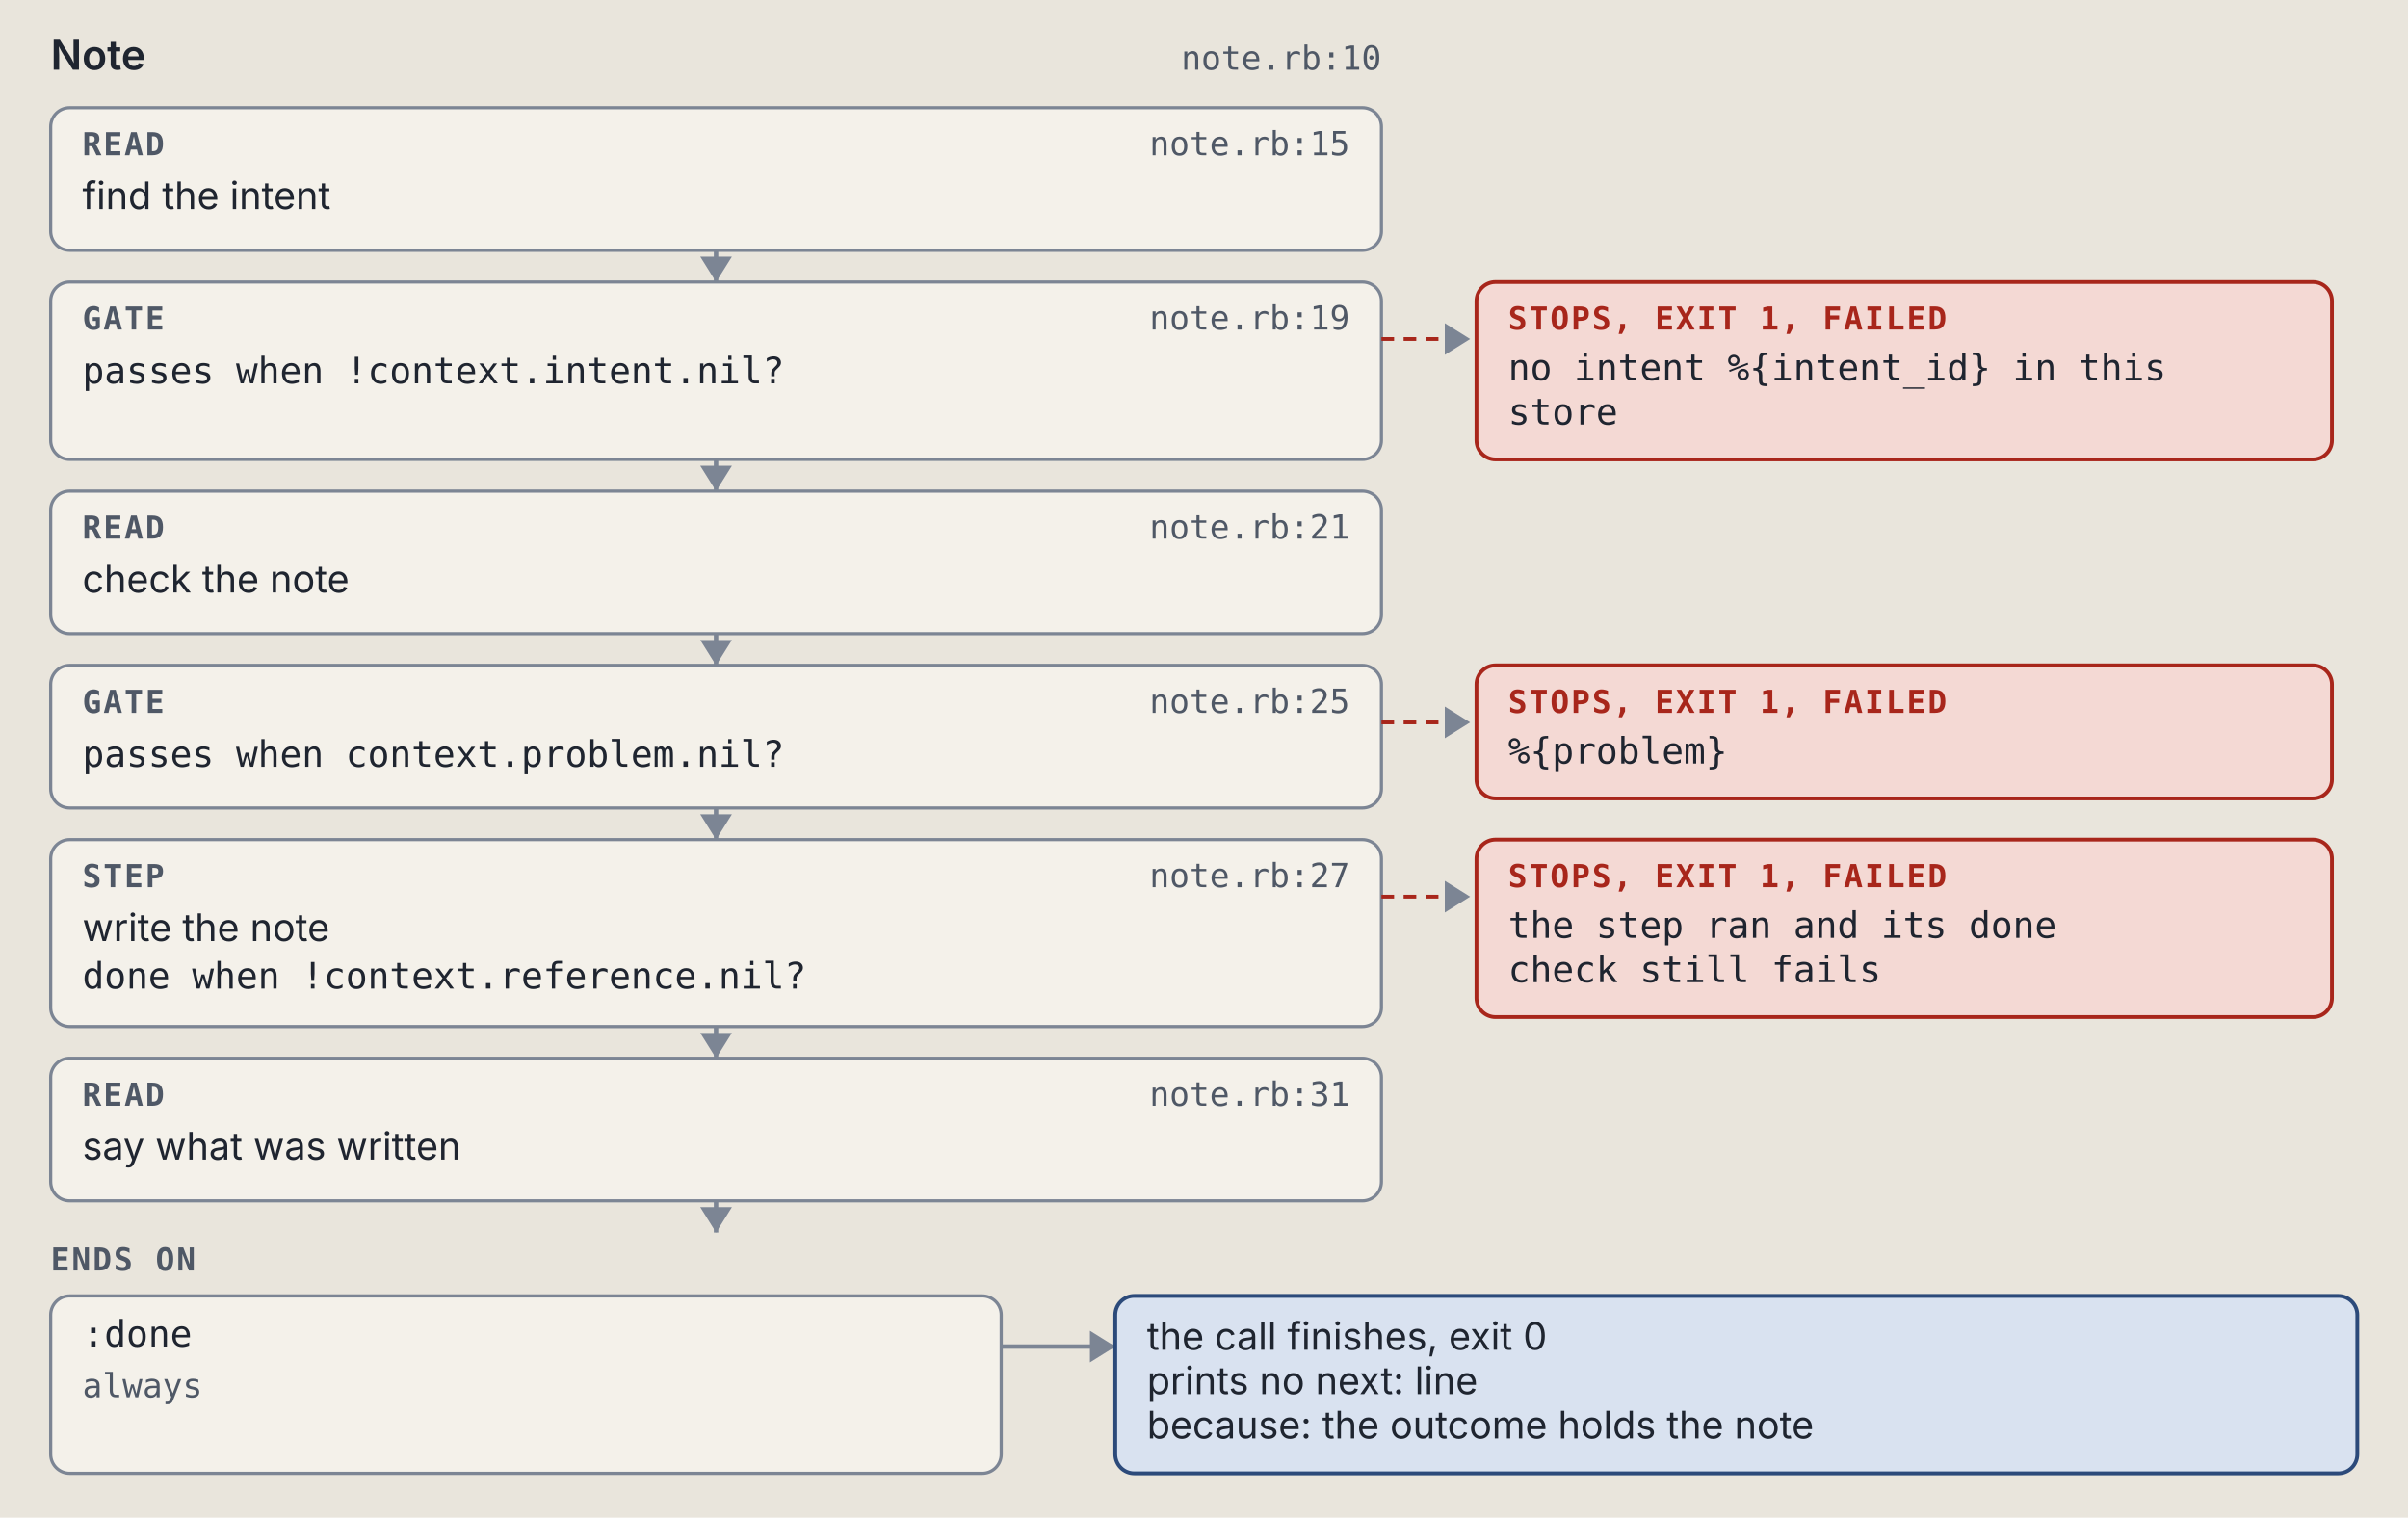
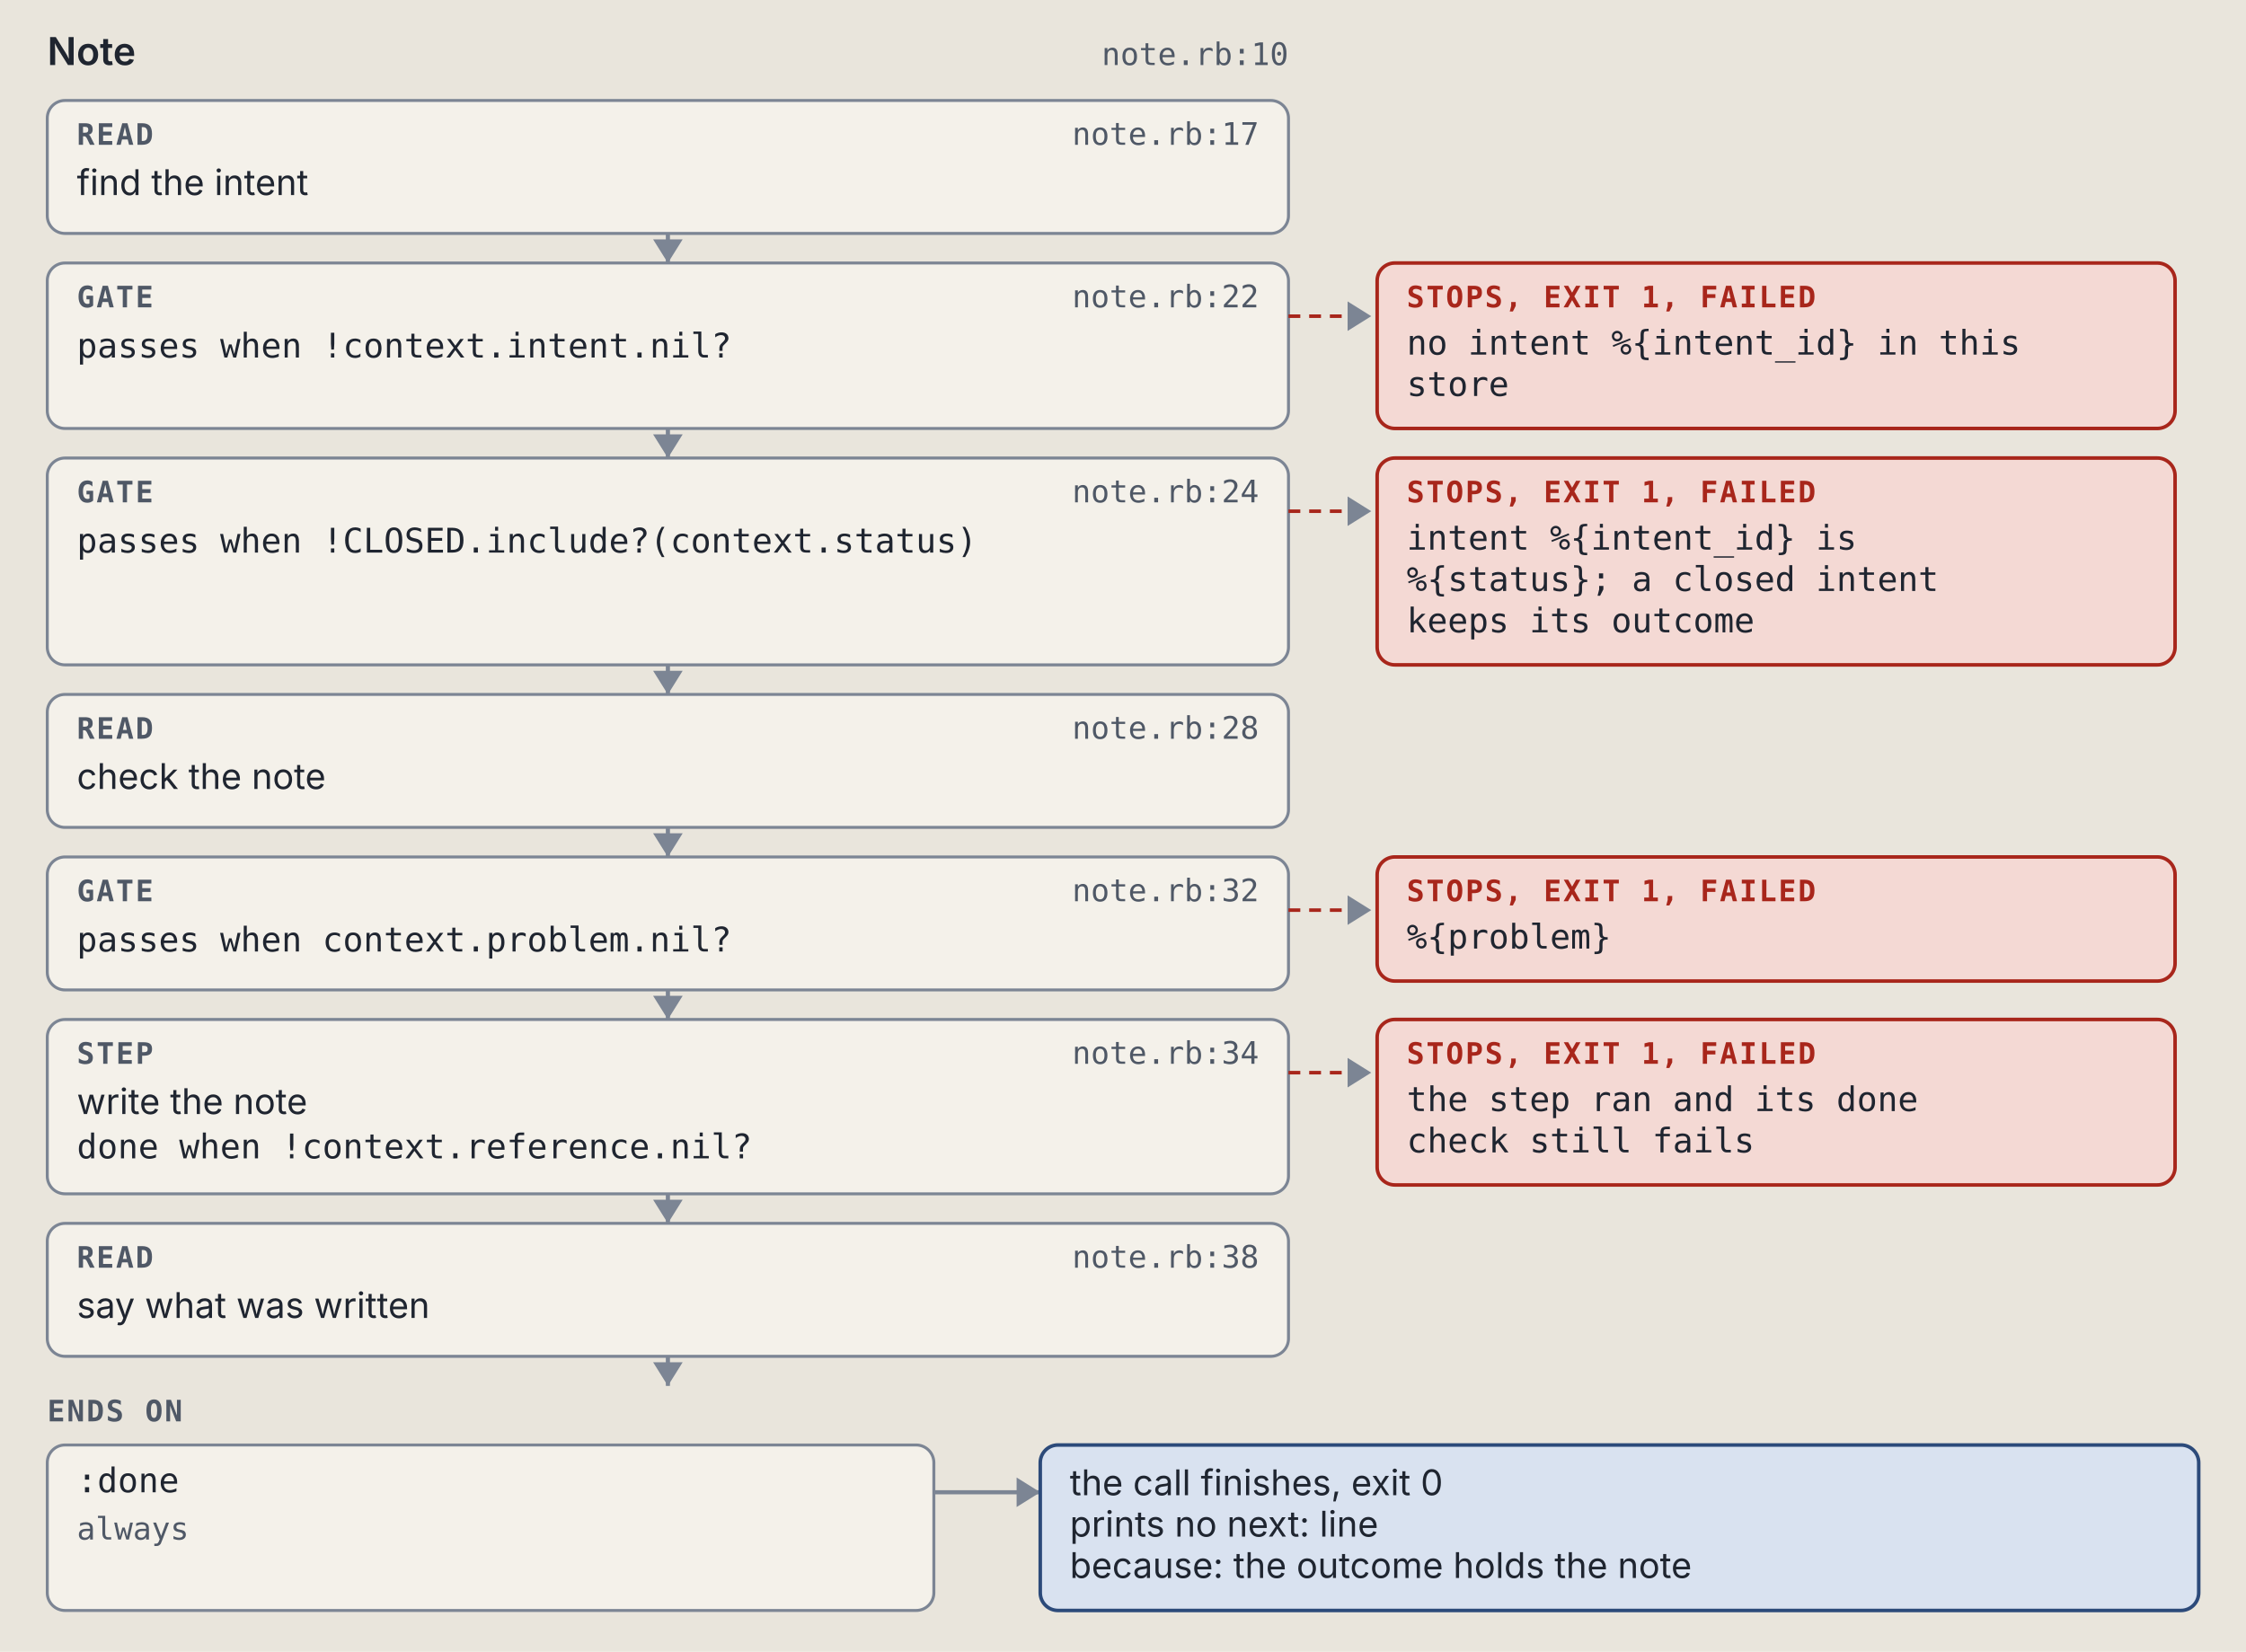
- <svg xmlns="http://www.w3.org/2000/svg" viewBox="0 0 760 479" width="760" height="479" role="img" xml:space="preserve">
+ <svg xmlns="http://www.w3.org/2000/svg" viewBox="0 0 760 559" width="760" height="559" role="img" xml:space="preserve">
  <style>.ground { fill: #e9e5dc; }
.card { fill: #f4f1ea; stroke: #7c8594; stroke-width: 1; }
.lane-code { fill: #d5e8e3; stroke: #0d6b61; stroke-width: 1.5; }
.lane-agent { fill: #f1e2c7; stroke: #9a5508; stroke-width: 1.5; }
.stop-refusal { fill: #e4dcf5; stroke: #5b35b0; stroke-width: 1.2; }
.stop-failure { fill: #f4d9d4; stroke: #a8261b; stroke-width: 1.2; }
.end { fill: #d9e2f0; stroke: #2c4a7a; stroke-width: 1.2; }
.wire { fill: none; stroke: #7c8594; stroke-width: 1.4; }
.wire-read { fill: none; stroke: #7c8594; stroke-width: 1.4; stroke-dasharray: 5 3; }
.wire-refusal { fill: none; stroke: #5b35b0; stroke-width: 1.2; stroke-dasharray: 4 3; }
.wire-failure { fill: none; stroke: #a8261b; stroke-width: 1.2; stroke-dasharray: 4 3; }
.head { fill: #7c8594; }
.t { fill: #1f2530; font: 12px "IBM Plex Sans", system-ui, -apple-system, "Segoe UI", sans-serif; }
.tb { fill: #1f2530; font: 600 13px "IBM Plex Sans", system-ui, -apple-system, "Segoe UI", sans-serif; }
.tm { fill: #1f2530; font: 11.5px "IBM Plex Mono", ui-monospace, Menlo, Consolas, monospace; }
.tag { font: 600 10px "IBM Plex Mono", ui-monospace, Menlo, Consolas, monospace; letter-spacing: .06em; }
.tag-code { fill: #0d6b61; } .tag-agent { fill: #9a5508; } .tag-refusal { fill: #5b35b0; }
.tag-failure { fill: #a8261b; } .tag-end { fill: #2c4a7a; } .tag-muted { fill: #4f5866; }
.tm.tag-muted { font-size: 10.5px; }
.db { fill: #d9e2f0; stroke: #2c4a7a; stroke-width: 1.2; }
.codebox { fill: #f4f1ea; stroke: #7c8594; stroke-width: 1; }
.cx { fill: #1f2530; font: 12px "IBM Plex Mono", ui-monospace, Menlo, Consolas, monospace; white-space: pre; }
.cx-n { fill: #4f5866; font: 11px "IBM Plex Mono", ui-monospace, Menlo, Consolas, monospace; }
.cx-k { fill: #5b35b0; } .cx-s { fill: #9a5508; } .cx-y { fill: #0d6b61; }
.cx-w { fill: #2c4a7a; font-weight: 600; } .cx-t { fill: #a8261b; } .cx-c { fill: #4f5866; font-style: italic; }
.badge { fill: #2c4a7a; } .badge-t { fill: #e9e5dc; font: 600 11px "IBM Plex Mono", ui-monospace, Menlo, Consolas, monospace; }
.bracket { fill: none; stroke: #2c4a7a; stroke-width: 1.4; }
.term { fill: #16191e; stroke: #7c8594; stroke-width: 1; }
.term-t { fill: #e6e2d8; font: 12px "IBM Plex Mono", ui-monospace, Menlo, Consolas, monospace; }
.term-p { fill: #8fd18f; font: 12px "IBM Plex Mono", ui-monospace, Menlo, Consolas, monospace; }
.term-m { fill: #a3abb6; font: 12px "IBM Plex Mono", ui-monospace, Menlo, Consolas, monospace; }
.big { font: 700 36px "IBM Plex Mono", ui-monospace, Menlo, Consolas, monospace; }

@media (prefers-color-scheme: dark) {
.ground { fill: #171a1f; }
.card { fill: #20242b; stroke: #8a93a2; stroke-width: 1; }
.lane-code { fill: #173a36; stroke: #5cc4b4; stroke-width: 1.5; }
.lane-agent { fill: #3d2e17; stroke: #e5a95a; stroke-width: 1.5; }
.stop-refusal { fill: #2d2445; stroke: #b59cf2; stroke-width: 1.2; }
.stop-failure { fill: #45211e; stroke: #f2958a; stroke-width: 1.2; }
.end { fill: #1f2c42; stroke: #97b6e8; stroke-width: 1.2; }
.wire { fill: none; stroke: #8a93a2; stroke-width: 1.4; }
.wire-read { fill: none; stroke: #8a93a2; stroke-width: 1.4; stroke-dasharray: 5 3; }
.wire-refusal { fill: none; stroke: #b59cf2; stroke-width: 1.2; stroke-dasharray: 4 3; }
.wire-failure { fill: none; stroke: #f2958a; stroke-width: 1.2; stroke-dasharray: 4 3; }
.head { fill: #8a93a2; }
.t { fill: #e8e4da; font: 12px "IBM Plex Sans", system-ui, -apple-system, "Segoe UI", sans-serif; }
.tb { fill: #e8e4da; font: 600 13px "IBM Plex Sans", system-ui, -apple-system, "Segoe UI", sans-serif; }
.tm { fill: #e8e4da; font: 11.5px "IBM Plex Mono", ui-monospace, Menlo, Consolas, monospace; }
.tag { font: 600 10px "IBM Plex Mono", ui-monospace, Menlo, Consolas, monospace; letter-spacing: .06em; }
.tag-code { fill: #5cc4b4; } .tag-agent { fill: #e5a95a; } .tag-refusal { fill: #b59cf2; }
.tag-failure { fill: #f2958a; } .tag-end { fill: #97b6e8; } .tag-muted { fill: #b3b9c3; }
.tm.tag-muted { font-size: 10.5px; }
.db { fill: #1f2c42; stroke: #97b6e8; stroke-width: 1.2; }
.codebox { fill: #20242b; stroke: #8a93a2; stroke-width: 1; }
.cx { fill: #e8e4da; font: 12px "IBM Plex Mono", ui-monospace, Menlo, Consolas, monospace; white-space: pre; }
.cx-n { fill: #b3b9c3; font: 11px "IBM Plex Mono", ui-monospace, Menlo, Consolas, monospace; }
.cx-k { fill: #b59cf2; } .cx-s { fill: #e5a95a; } .cx-y { fill: #5cc4b4; }
.cx-w { fill: #97b6e8; font-weight: 600; } .cx-t { fill: #f2958a; } .cx-c { fill: #b3b9c3; font-style: italic; }
.badge { fill: #97b6e8; } .badge-t { fill: #171a1f; font: 600 11px "IBM Plex Mono", ui-monospace, Menlo, Consolas, monospace; }
.bracket { fill: none; stroke: #97b6e8; stroke-width: 1.4; }
.term { fill: #16191e; stroke: #8a93a2; stroke-width: 1; }
.term-t { fill: #e6e2d8; font: 12px "IBM Plex Mono", ui-monospace, Menlo, Consolas, monospace; }
.term-p { fill: #8fd18f; font: 12px "IBM Plex Mono", ui-monospace, Menlo, Consolas, monospace; }
.term-m { fill: #a3abb6; font: 12px "IBM Plex Mono", ui-monospace, Menlo, Consolas, monospace; }
.big { font: 700 36px "IBM Plex Mono", ui-monospace, Menlo, Consolas, monospace; }
}</style>
  <rect width="100%" height="100%" class="ground" />
  <text x="16" y="22" class="tb" text-anchor="start">Note</text>
  <text x="436" y="22" class="tm tag-muted" text-anchor="end">note.rb:10</text>
  <rect x="16" y="34" width="420" height="45" rx="6" class="card" />
  <text x="26" y="49" class="tag tag-muted" text-anchor="start">READ</text>
-   <text x="426" y="49" class="tm tag-muted" text-anchor="end">note.rb:15</text>
+   <text x="426" y="49" class="tm tag-muted" text-anchor="end">note.rb:17</text>
  <text x="26" y="66" class="t" text-anchor="start">find the intent</text>
  <path d="M 226 79 L 226 89" class="wire" />
  <path d="M 221 81 L 226 89 L 231 81 Z" class="head" />
  <rect x="16" y="89" width="420" height="56" rx="6" class="card" />
  <text x="26" y="104" class="tag tag-muted" text-anchor="start">GATE</text>
-   <text x="426" y="104" class="tm tag-muted" text-anchor="end">note.rb:19</text>
+   <text x="426" y="104" class="tm tag-muted" text-anchor="end">note.rb:22</text>
  <text x="26" y="121" class="tm" text-anchor="start">passes when !context.intent.nil?</text>
  <path d="M 436 107 L 464 107" class="wire-failure" />
  <path d="M 456 102 L 464 107 L 456 112 Z" class="head" />
  <rect x="466" y="89" width="270" height="56" rx="6" class="stop-failure" />
  <text x="476" y="104" class="tag tag-failure" text-anchor="start">STOPS, EXIT 1, FAILED</text>
  <text x="476" y="120" class="tm" text-anchor="start">no intent %{intent_id} in this</text>
  <text x="476" y="134" class="tm" text-anchor="start">store</text>
  <path d="M 226 145 L 226 155" class="wire" />
  <path d="M 221 147 L 226 155 L 231 147 Z" class="head" />
-   <rect x="16" y="155" width="420" height="45" rx="6" class="card" />
-   <text x="26" y="170" class="tag tag-muted" text-anchor="start">READ</text>
-   <text x="426" y="170" class="tm tag-muted" text-anchor="end">note.rb:21</text>
-   <text x="26" y="187" class="t" text-anchor="start">check the note</text>
-   <path d="M 226 200 L 226 210" class="wire" />
-   <path d="M 221 202 L 226 210 L 231 202 Z" class="head" />
-   <rect x="16" y="210" width="420" height="45" rx="6" class="card" />
-   <text x="26" y="225" class="tag tag-muted" text-anchor="start">GATE</text>
-   <text x="426" y="225" class="tm tag-muted" text-anchor="end">note.rb:25</text>
-   <text x="26" y="242" class="tm" text-anchor="start">passes when context.problem.nil?</text>
-   <path d="M 436 228 L 464 228" class="wire-failure" />
-   <path d="M 456 223 L 464 228 L 456 233 Z" class="head" />
-   <rect x="466" y="210" width="270" height="42" rx="6" class="stop-failure" />
-   <text x="476" y="225" class="tag tag-failure" text-anchor="start">STOPS, EXIT 1, FAILED</text>
-   <text x="476" y="241" class="tm" text-anchor="start">%{problem}</text>
-   <path d="M 226 255 L 226 265" class="wire" />
-   <path d="M 221 257 L 226 265 L 231 257 Z" class="head" />
-   <rect x="16" y="265" width="420" height="59" rx="6" class="card" />
-   <text x="26" y="280" class="tag tag-muted" text-anchor="start">STEP</text>
-   <text x="426" y="280" class="tm tag-muted" text-anchor="end">note.rb:27</text>
-   <text x="26" y="297" class="t" text-anchor="start">write the note</text>
-   <text x="26" y="312" class="tm" text-anchor="start">done when !context.reference.nil?</text>
-   <path d="M 436 283 L 464 283" class="wire-failure" />
-   <path d="M 456 278 L 464 283 L 456 288 Z" class="head" />
-   <rect x="466" y="265" width="270" height="56" rx="6" class="stop-failure" />
-   <text x="476" y="280" class="tag tag-failure" text-anchor="start">STOPS, EXIT 1, FAILED</text>
-   <text x="476" y="296" class="tm" text-anchor="start">the step ran and its done</text>
-   <text x="476" y="310" class="tm" text-anchor="start">check still fails</text>
-   <path d="M 226 324 L 226 334" class="wire" />
-   <path d="M 221 326 L 226 334 L 231 326 Z" class="head" />
-   <rect x="16" y="334" width="420" height="45" rx="6" class="card" />
-   <text x="26" y="349" class="tag tag-muted" text-anchor="start">READ</text>
-   <text x="426" y="349" class="tm tag-muted" text-anchor="end">note.rb:31</text>
-   <text x="26" y="366" class="t" text-anchor="start">say what was written</text>
-   <path d="M 226 379 L 226 389" class="wire" />
-   <path d="M 221 381 L 226 389 L 231 381 Z" class="head" />
-   <text x="16" y="401" class="tag tag-muted" text-anchor="start">ENDS ON</text>
-   <rect x="16" y="409" width="300" height="56" rx="6" class="card" />
-   <text x="26" y="425" class="tm" text-anchor="start">:done</text>
-   <text x="26" y="441" class="tm tag-muted" text-anchor="start">always</text>
-   <path d="M 316 425 L 352 425" class="wire" />
-   <path d="M 344 420 L 352 425 L 344 430 Z" class="head" />
-   <rect x="352" y="409" width="392" height="56" rx="6" class="end" />
-   <text x="362" y="426" class="t" text-anchor="start">the call finishes, exit 0</text>
-   <text x="362" y="440" class="t" text-anchor="start">prints no next: line</text>
-   <text x="362" y="454" class="t" text-anchor="start">because: the outcome holds the note</text>
+   <rect x="16" y="155" width="420" height="70" rx="6" class="card" />
+   <text x="26" y="170" class="tag tag-muted" text-anchor="start">GATE</text>
+   <text x="426" y="170" class="tm tag-muted" text-anchor="end">note.rb:24</text>
+   <text x="26" y="187" class="tm" text-anchor="start">passes when !CLOSED.include?(context.status)</text>
+   <path d="M 436 173 L 464 173" class="wire-failure" />
+   <path d="M 456 168 L 464 173 L 456 178 Z" class="head" />
+   <rect x="466" y="155" width="270" height="70" rx="6" class="stop-failure" />
+   <text x="476" y="170" class="tag tag-failure" text-anchor="start">STOPS, EXIT 1, FAILED</text>
+   <text x="476" y="186" class="tm" text-anchor="start">intent %{intent_id} is</text>
+   <text x="476" y="200" class="tm" text-anchor="start">%{status}; a closed intent</text>
+   <text x="476" y="214" class="tm" text-anchor="start">keeps its outcome</text>
+   <path d="M 226 225 L 226 235" class="wire" />
+   <path d="M 221 227 L 226 235 L 231 227 Z" class="head" />
+   <rect x="16" y="235" width="420" height="45" rx="6" class="card" />
+   <text x="26" y="250" class="tag tag-muted" text-anchor="start">READ</text>
+   <text x="426" y="250" class="tm tag-muted" text-anchor="end">note.rb:28</text>
+   <text x="26" y="267" class="t" text-anchor="start">check the note</text>
+   <path d="M 226 280 L 226 290" class="wire" />
+   <path d="M 221 282 L 226 290 L 231 282 Z" class="head" />
+   <rect x="16" y="290" width="420" height="45" rx="6" class="card" />
+   <text x="26" y="305" class="tag tag-muted" text-anchor="start">GATE</text>
+   <text x="426" y="305" class="tm tag-muted" text-anchor="end">note.rb:32</text>
+   <text x="26" y="322" class="tm" text-anchor="start">passes when context.problem.nil?</text>
+   <path d="M 436 308 L 464 308" class="wire-failure" />
+   <path d="M 456 303 L 464 308 L 456 313 Z" class="head" />
+   <rect x="466" y="290" width="270" height="42" rx="6" class="stop-failure" />
+   <text x="476" y="305" class="tag tag-failure" text-anchor="start">STOPS, EXIT 1, FAILED</text>
+   <text x="476" y="321" class="tm" text-anchor="start">%{problem}</text>
+   <path d="M 226 335 L 226 345" class="wire" />
+   <path d="M 221 337 L 226 345 L 231 337 Z" class="head" />
+   <rect x="16" y="345" width="420" height="59" rx="6" class="card" />
+   <text x="26" y="360" class="tag tag-muted" text-anchor="start">STEP</text>
+   <text x="426" y="360" class="tm tag-muted" text-anchor="end">note.rb:34</text>
+   <text x="26" y="377" class="t" text-anchor="start">write the note</text>
+   <text x="26" y="392" class="tm" text-anchor="start">done when !context.reference.nil?</text>
+   <path d="M 436 363 L 464 363" class="wire-failure" />
+   <path d="M 456 358 L 464 363 L 456 368 Z" class="head" />
+   <rect x="466" y="345" width="270" height="56" rx="6" class="stop-failure" />
+   <text x="476" y="360" class="tag tag-failure" text-anchor="start">STOPS, EXIT 1, FAILED</text>
+   <text x="476" y="376" class="tm" text-anchor="start">the step ran and its done</text>
+   <text x="476" y="390" class="tm" text-anchor="start">check still fails</text>
+   <path d="M 226 404 L 226 414" class="wire" />
+   <path d="M 221 406 L 226 414 L 231 406 Z" class="head" />
+   <rect x="16" y="414" width="420" height="45" rx="6" class="card" />
+   <text x="26" y="429" class="tag tag-muted" text-anchor="start">READ</text>
+   <text x="426" y="429" class="tm tag-muted" text-anchor="end">note.rb:38</text>
+   <text x="26" y="446" class="t" text-anchor="start">say what was written</text>
+   <path d="M 226 459 L 226 469" class="wire" />
+   <path d="M 221 461 L 226 469 L 231 461 Z" class="head" />
+   <text x="16" y="481" class="tag tag-muted" text-anchor="start">ENDS ON</text>
+   <rect x="16" y="489" width="300" height="56" rx="6" class="card" />
+   <text x="26" y="505" class="tm" text-anchor="start">:done</text>
+   <text x="26" y="521" class="tm tag-muted" text-anchor="start">always</text>
+   <path d="M 316 505 L 352 505" class="wire" />
+   <path d="M 344 500 L 352 505 L 344 510 Z" class="head" />
+   <rect x="352" y="489" width="392" height="56" rx="6" class="end" />
+   <text x="362" y="506" class="t" text-anchor="start">the call finishes, exit 0</text>
+   <text x="362" y="520" class="t" text-anchor="start">prints no next: line</text>
+   <text x="362" y="534" class="t" text-anchor="start">because: the outcome holds the note</text>
</svg>
